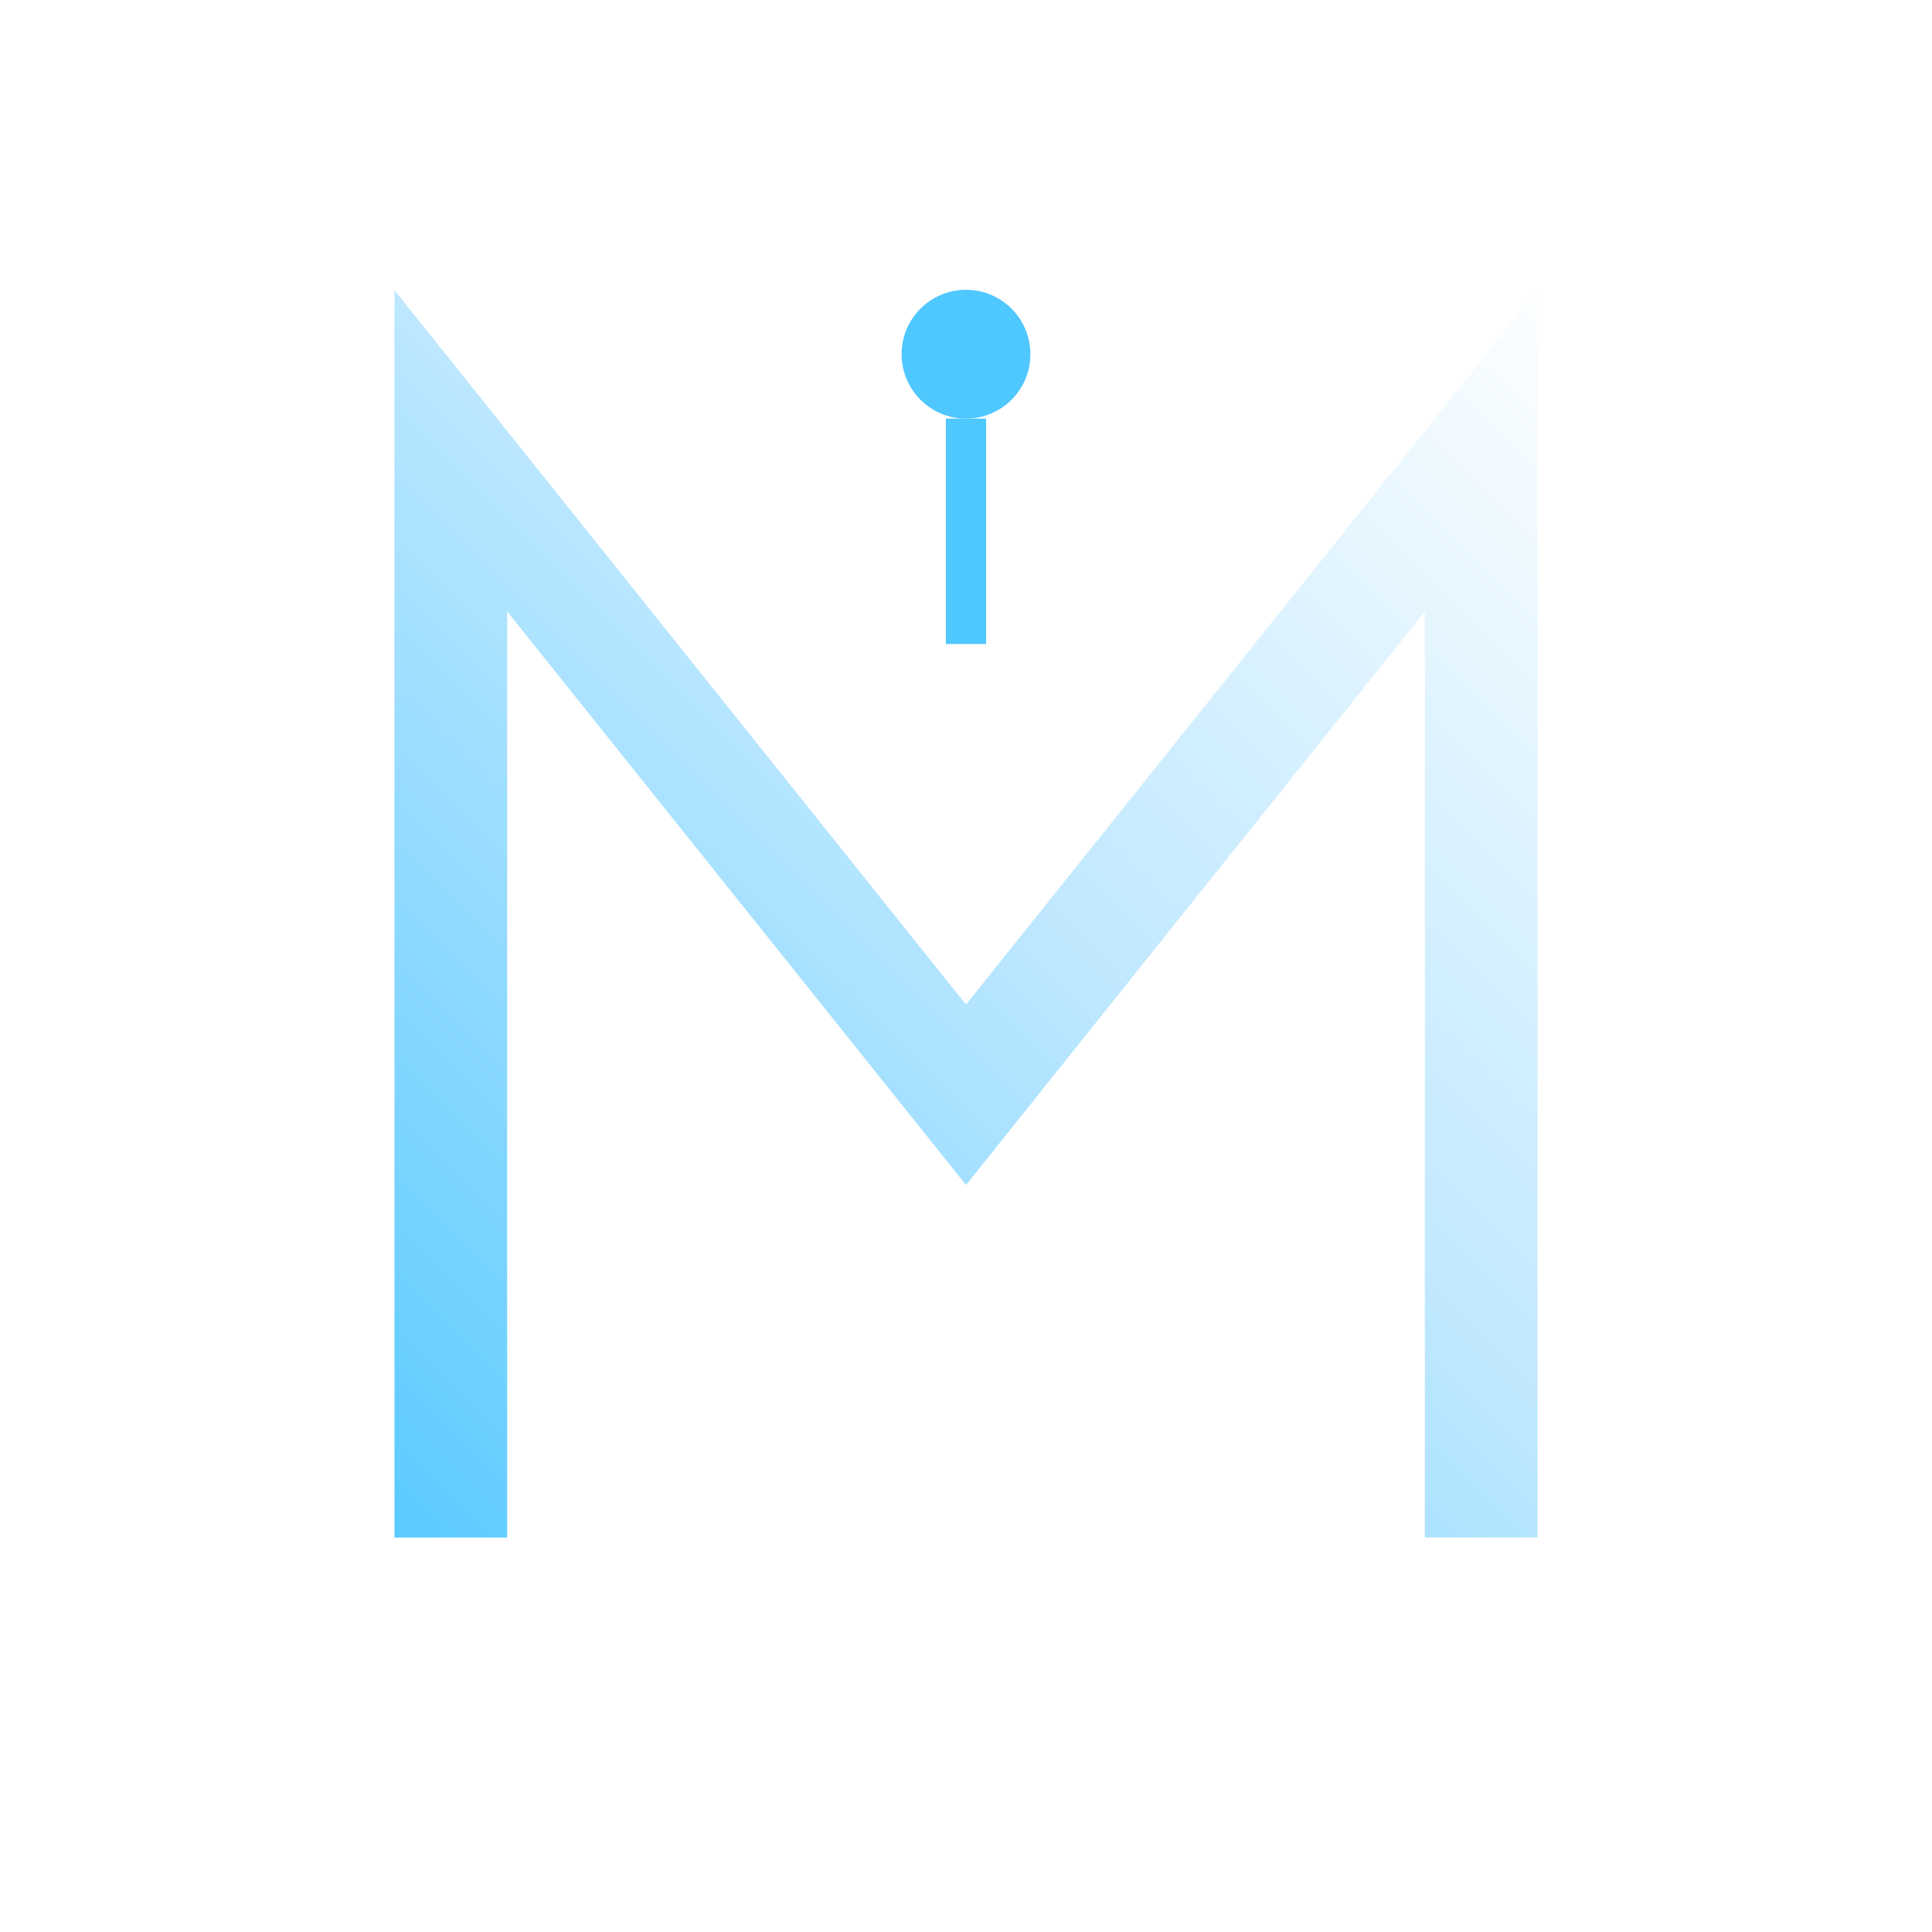
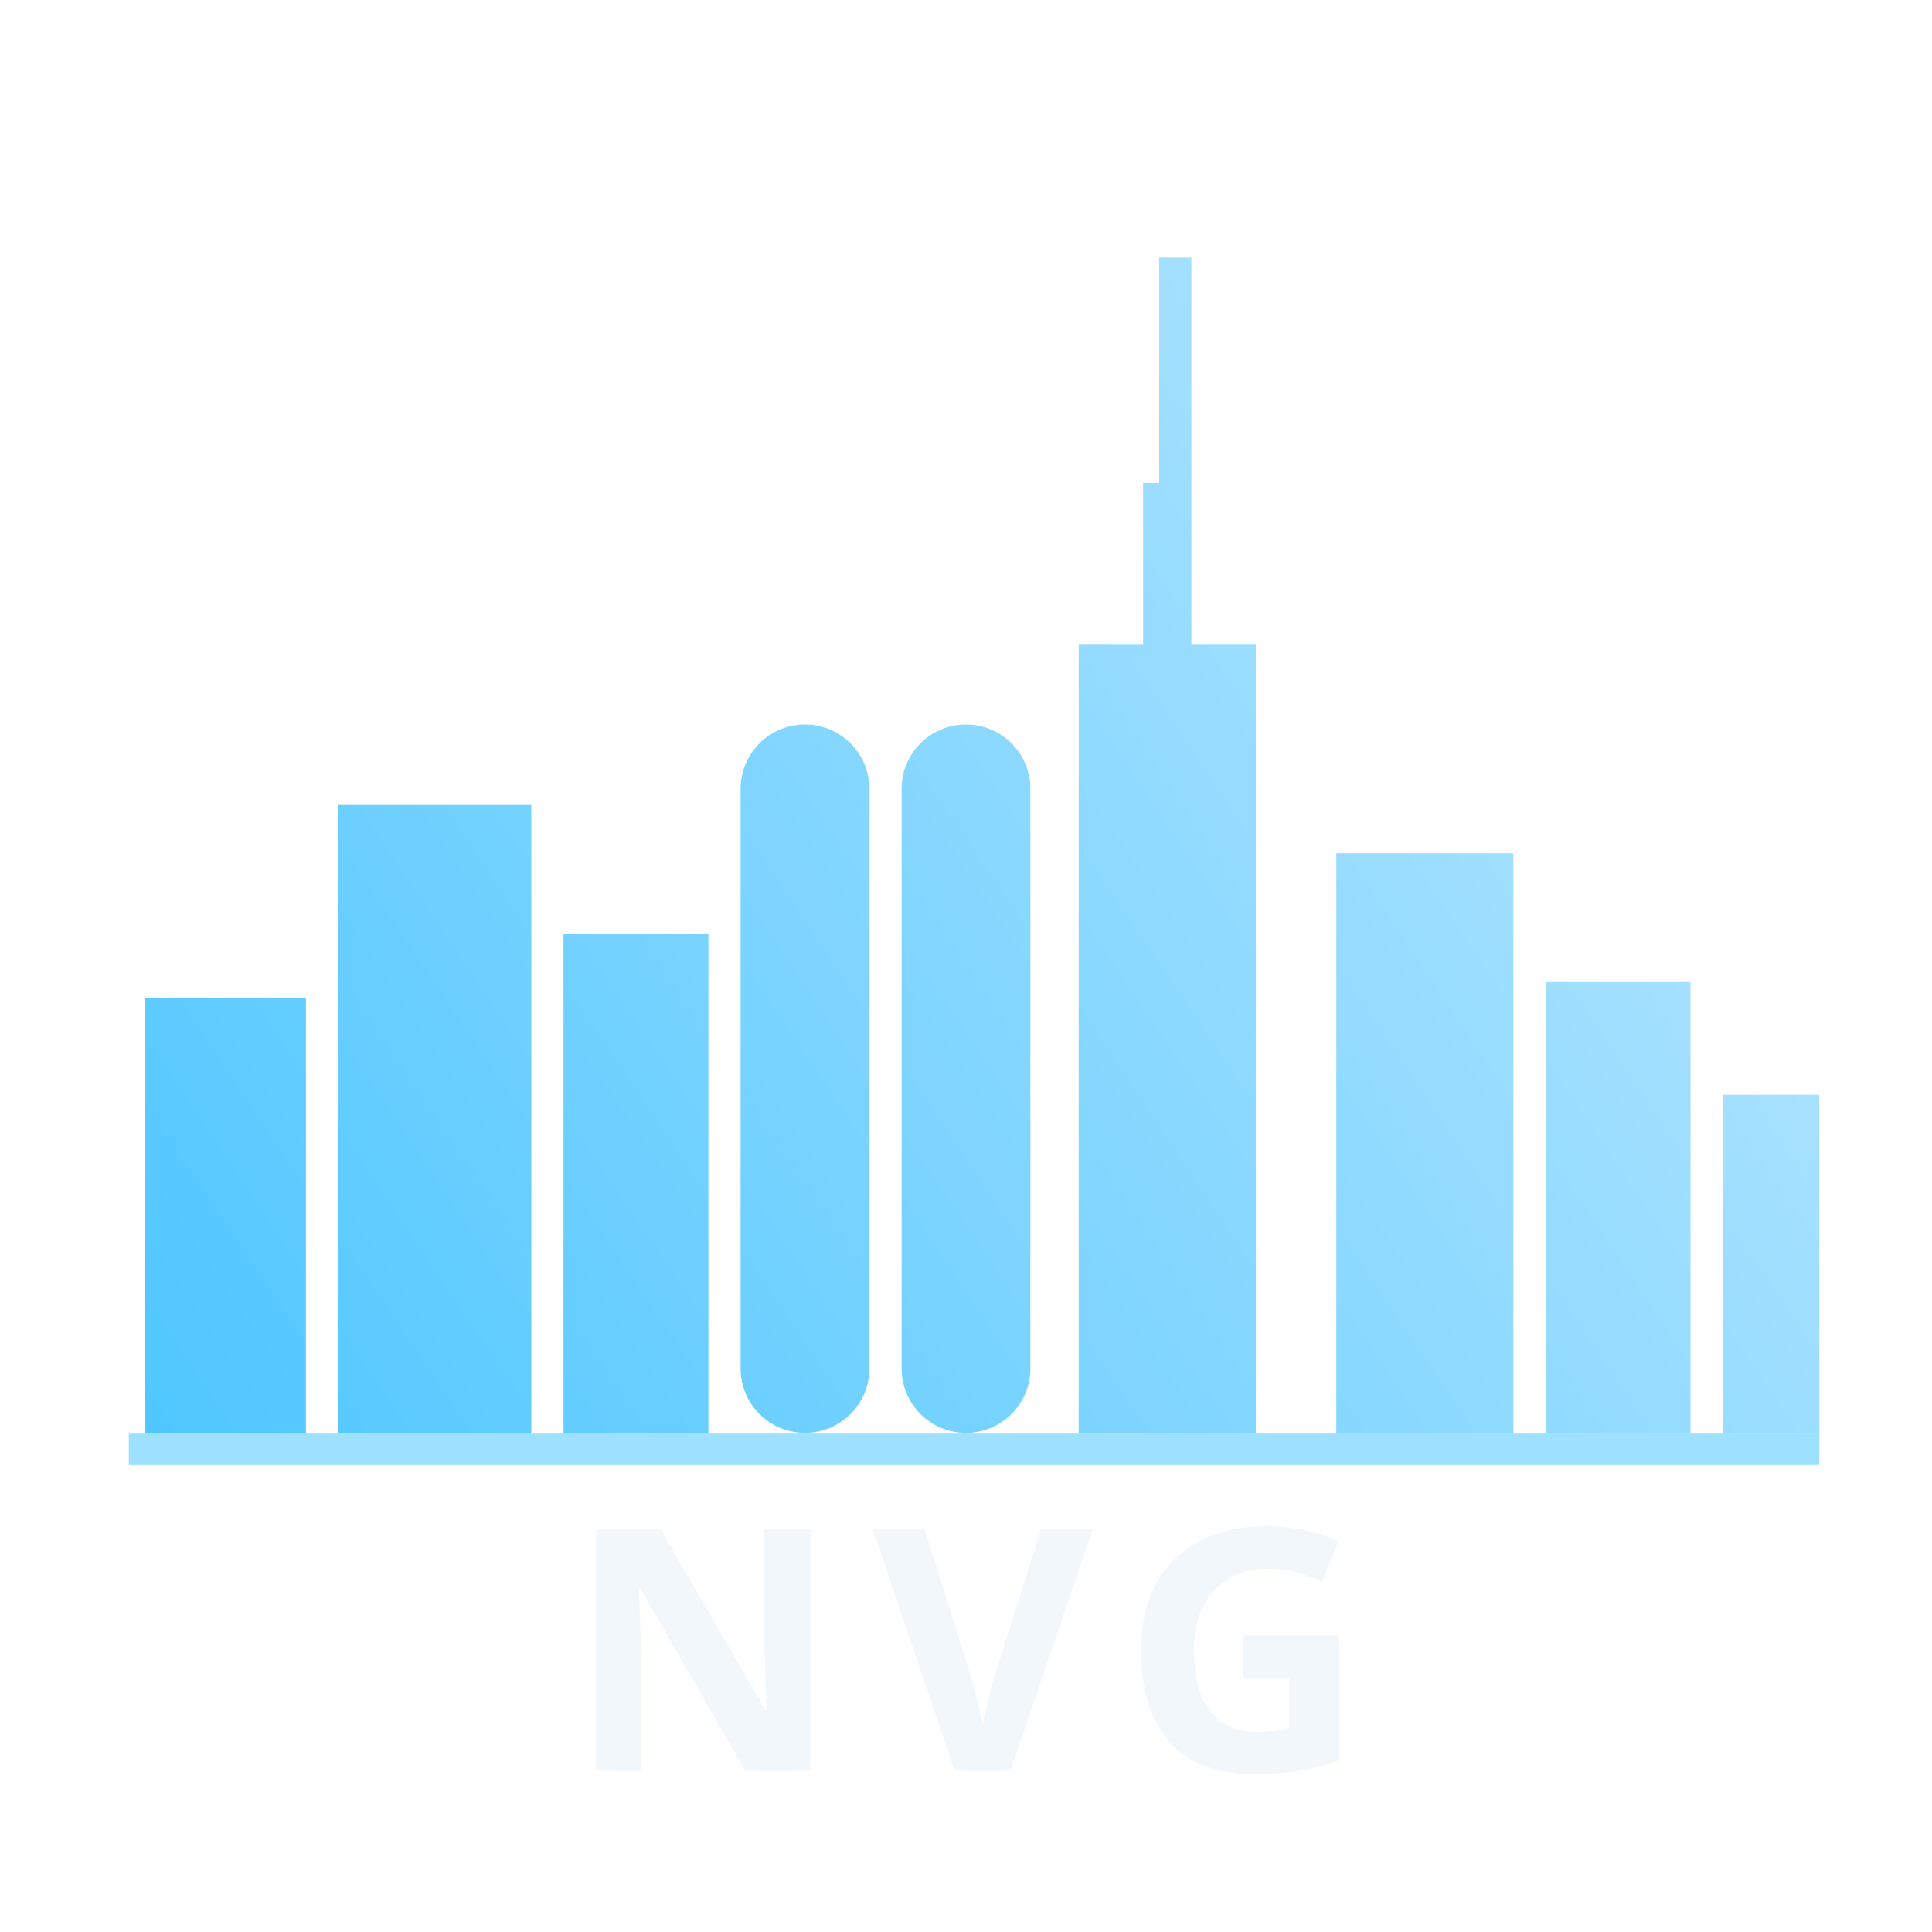
<svg xmlns="http://www.w3.org/2000/svg" viewBox="0 0 120 120" fill="none" role="img" aria-label="Northside Ventures Group">
  <defs>
-     <linearGradient id="nvgBeam" x1="20" y1="100" x2="100" y2="20" gradientUnits="userSpaceOnUse">
+     <linearGradient id="nvgSky" x1="8" y1="88" x2="112" y2="18" gradientUnits="userSpaceOnUse">
      <stop stop-color="#4FC7FF" />
-       <stop offset="0.55" stop-color="#BFE8FF" />
-       <stop offset="1" stop-color="#FFFFFF" />
+       <stop offset="1" stop-color="#BFE8FF" />
    </linearGradient>
  </defs>
-   <path d="M28 92 V28 L60 68 L92 28 V92" stroke="url(#nvgBeam)" stroke-width="7" stroke-linecap="square" stroke-linejoin="miter" fill="none" />
-   <circle cx="60" cy="22" r="4" fill="#4FC7FF" />
-   <path d="M60 26 V40" stroke="#4FC7FF" stroke-width="2.5" />
+   <g fill="url(#nvgSky)">
+     <rect x="9" y="62" width="10" height="27" />
+     <rect x="21" y="50" width="12" height="39" />
+     <rect x="35" y="58" width="9" height="31" />
+     <rect x="46" y="45" width="8" height="44" rx="4" />
+     <rect x="56" y="45" width="8" height="44" rx="4" />
+     <path d="M67 89 V40 L71 40 V30 L74 30 V40 L78 40 V89 Z" />
+     <rect x="72" y="16" width="2" height="14" />
+     <rect x="83" y="53" width="11" height="36" />
+     <rect x="96" y="61" width="9" height="28" />
+     <rect x="107" y="68" width="6" height="21" />
+   </g>
+   <rect x="8" y="89" width="105" height="2" fill="#4FC7FF" opacity="0.55" />
+   <text x="60" y="110" text-anchor="middle" font-family="'Space Grotesk', system-ui, sans-serif" font-size="21" font-weight="700" letter-spacing="2" fill="#F2F7FB">NVG</text>
</svg>
